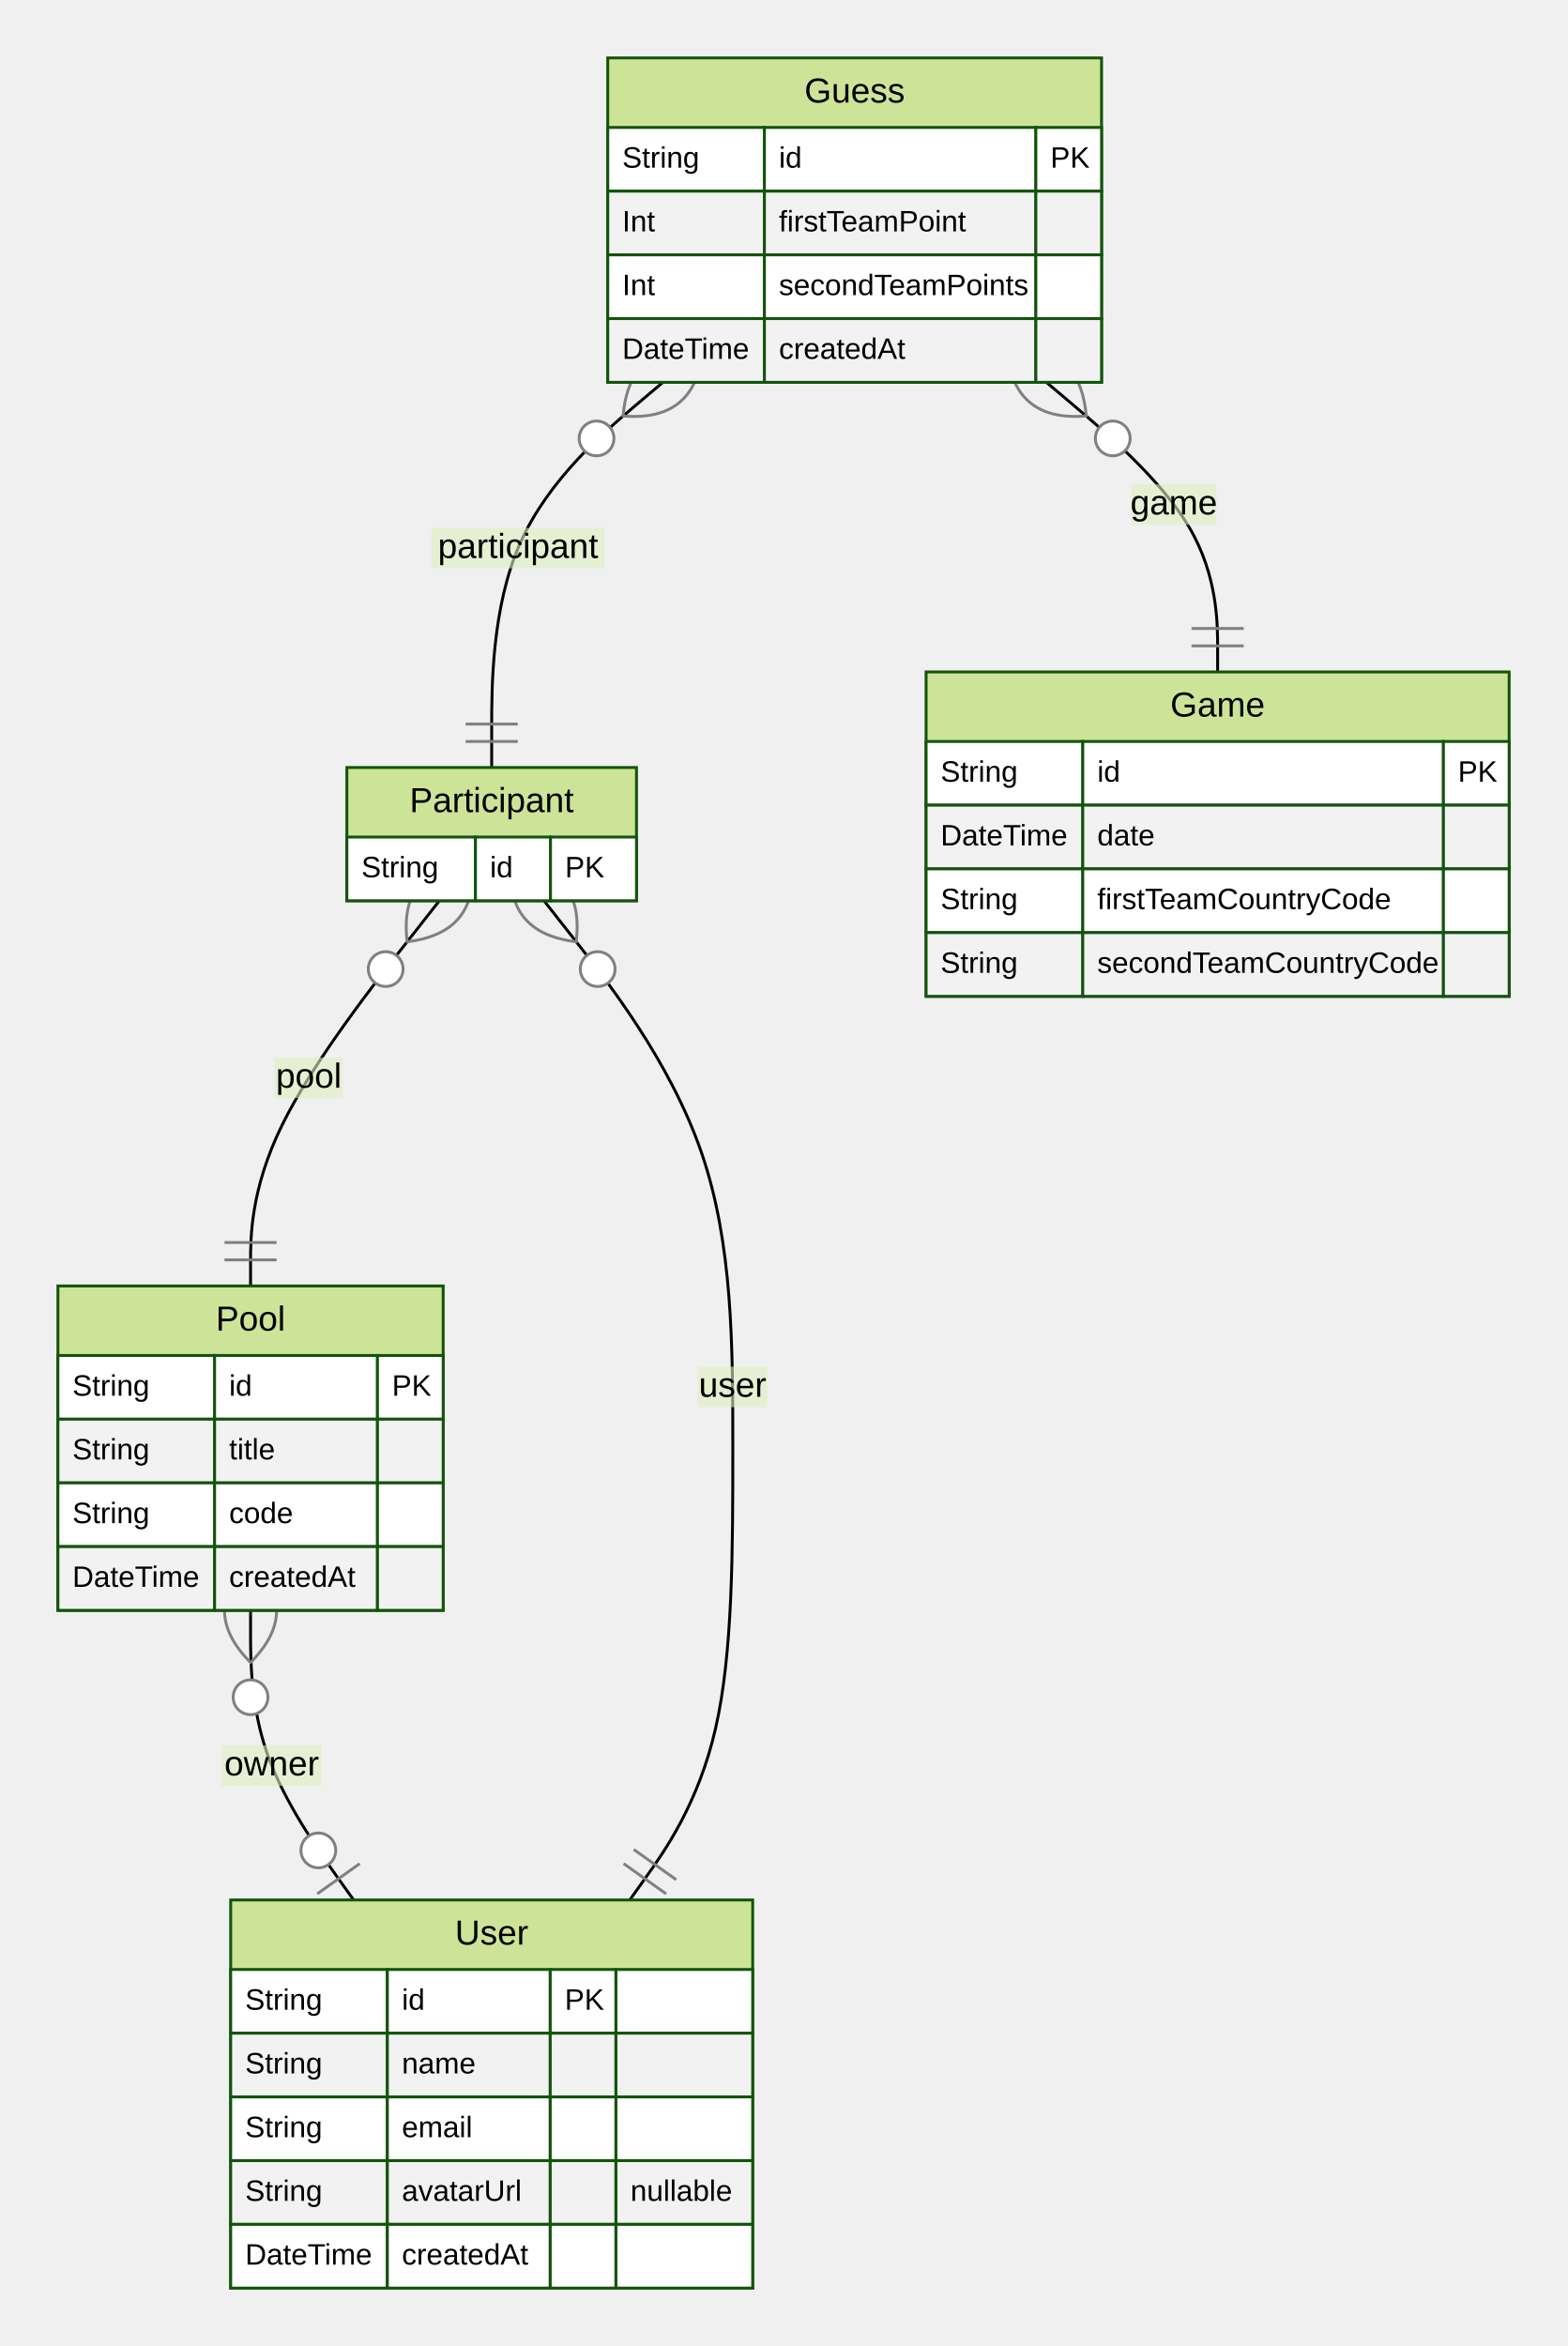
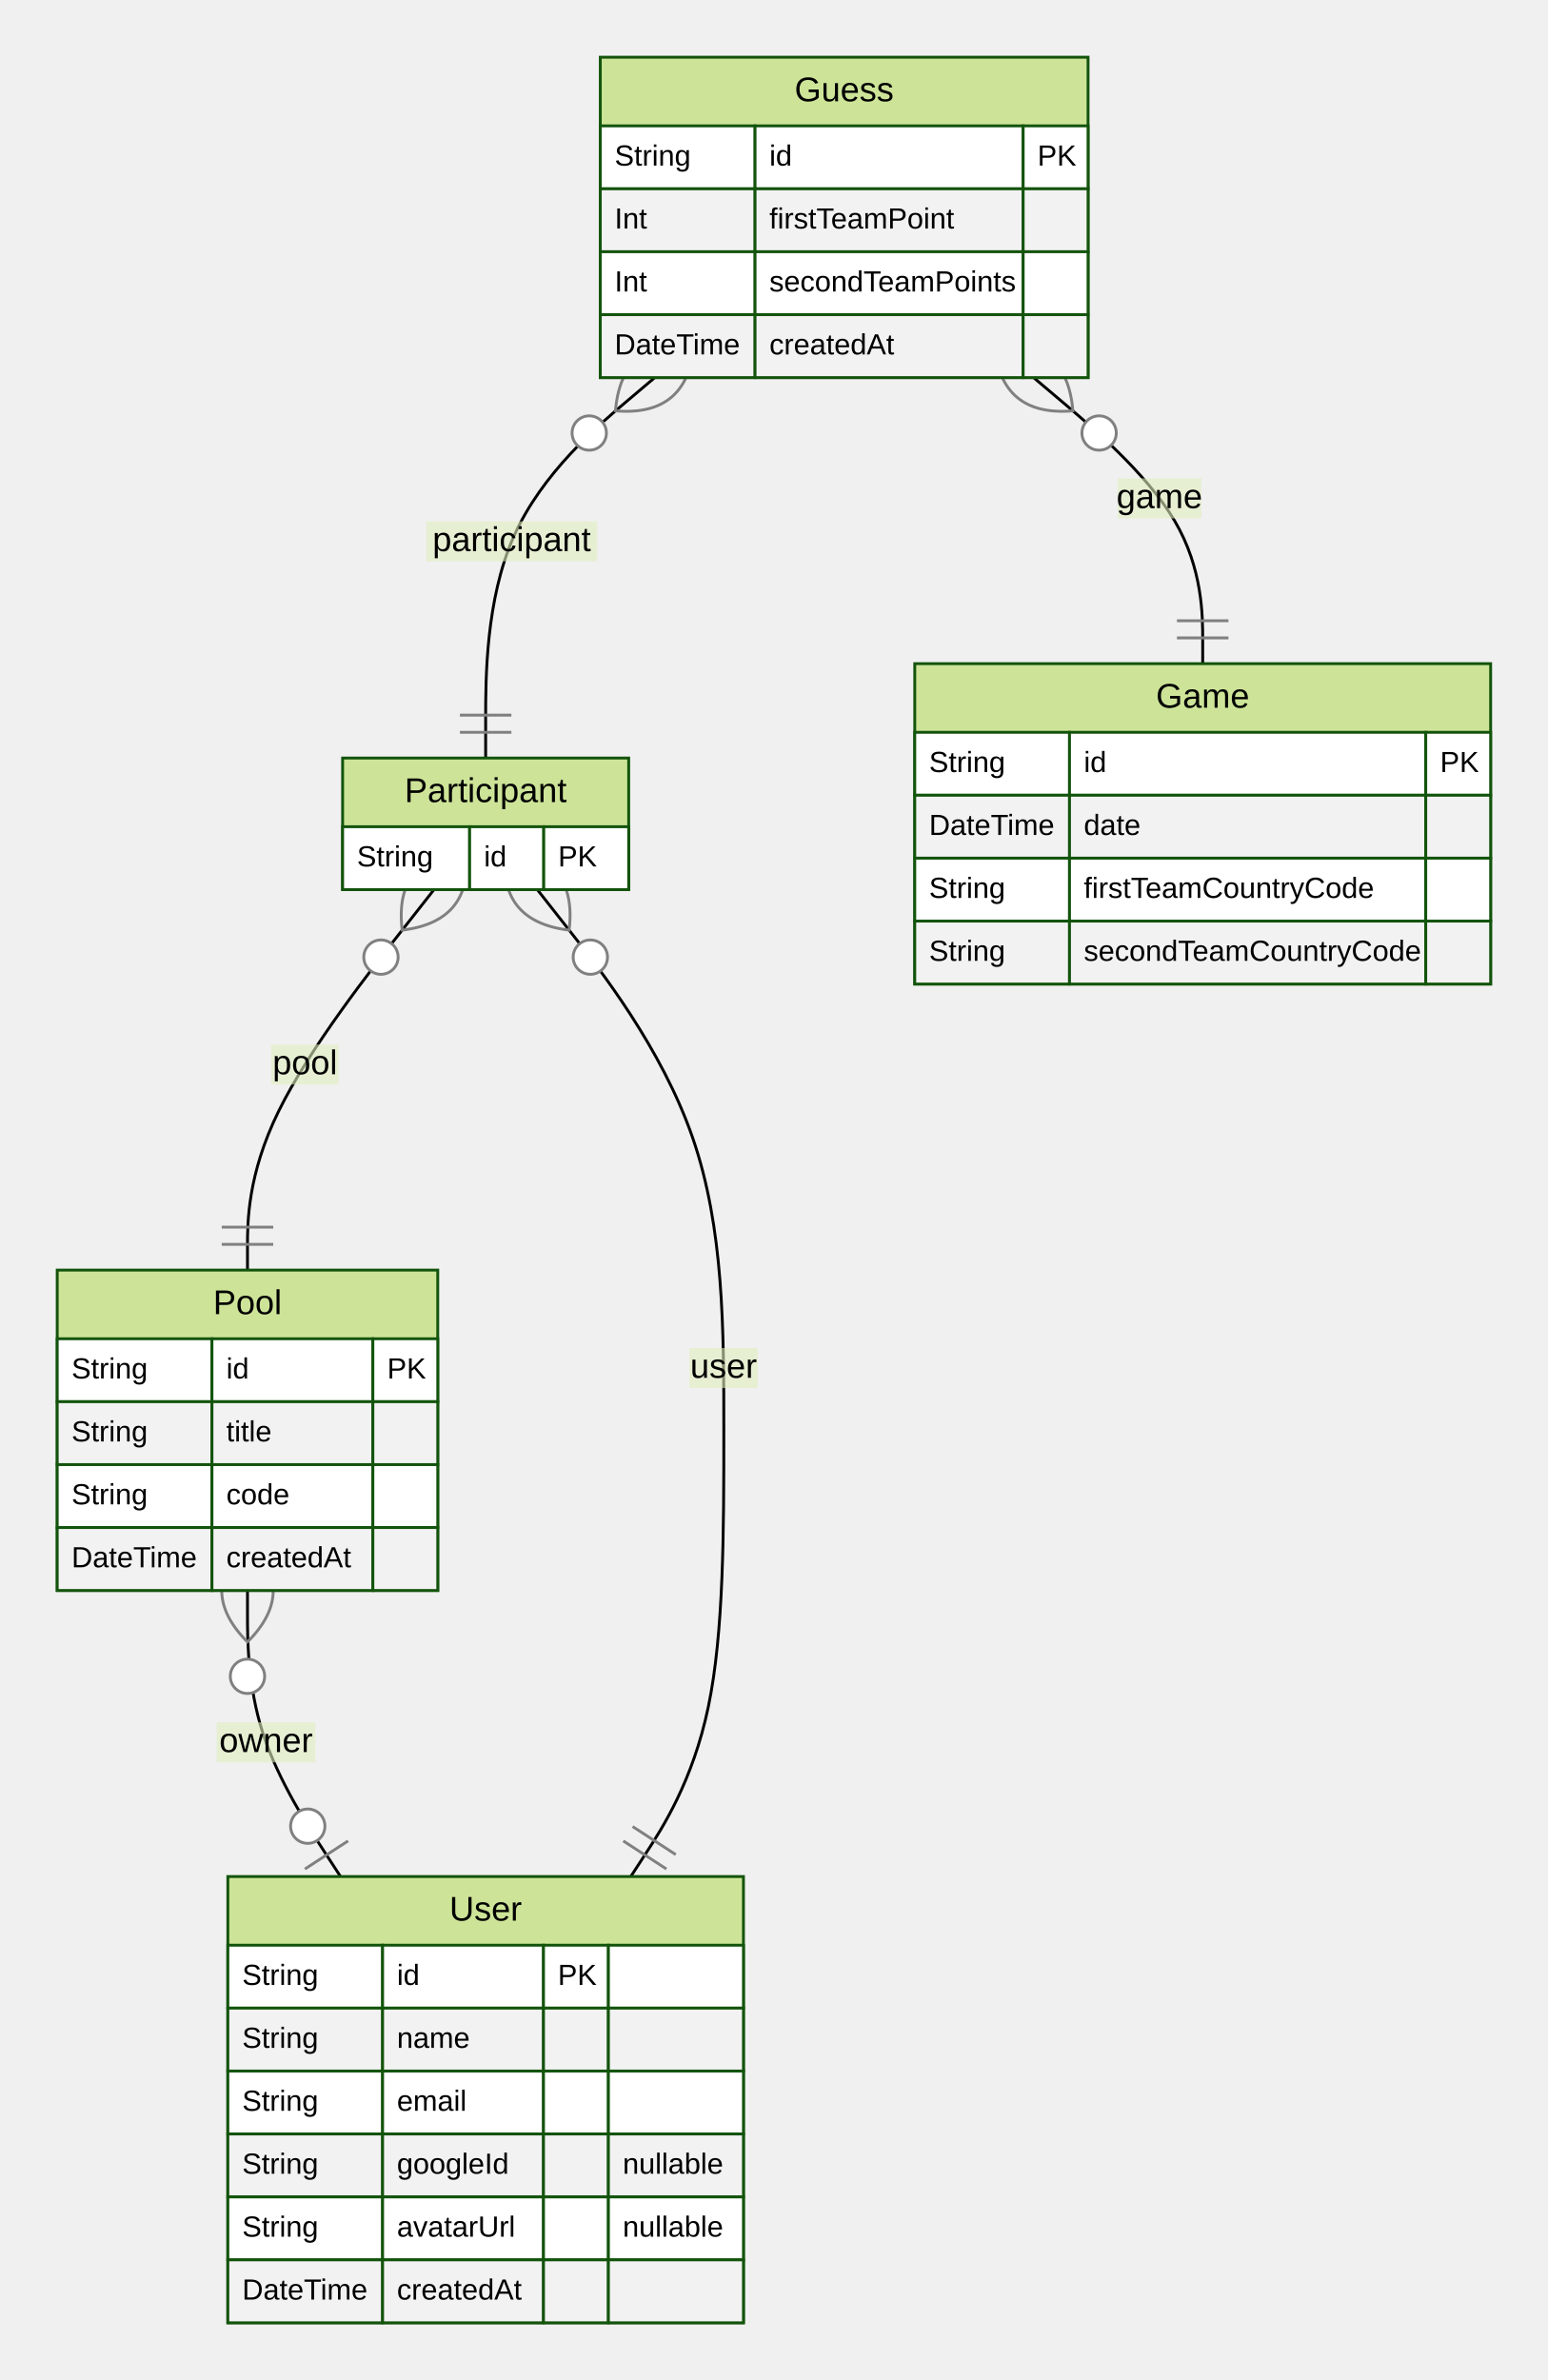
- <svg xmlns="http://www.w3.org/2000/svg" aria-labelledby="chart-title-mermaid-0 chart-desc-mermaid-0" role="img" viewBox="0 0 541.082 810" style="max-width: 541.082px; background-color: white;" width="100%" id="mermaid-0">
+ <svg xmlns="http://www.w3.org/2000/svg" aria-labelledby="chart-title-mermaid-0 chart-desc-mermaid-0" role="img" viewBox="0 0 541.082 832" style="max-width: 541.082px; background-color: white;" width="100%" id="mermaid-0">
  <style>#mermaid-0 {font-family:"trebuchet ms",verdana,arial,sans-serif;font-size:16px;fill:#000000;}#mermaid-0 .error-icon{fill:#552222;}#mermaid-0 .error-text{fill:#552222;stroke:#552222;}#mermaid-0 .edge-thickness-normal{stroke-width:2px;}#mermaid-0 .edge-thickness-thick{stroke-width:3.5px;}#mermaid-0 .edge-pattern-solid{stroke-dasharray:0;}#mermaid-0 .edge-pattern-dashed{stroke-dasharray:3;}#mermaid-0 .edge-pattern-dotted{stroke-dasharray:2;}#mermaid-0 .marker{fill:#000000;stroke:#000000;}#mermaid-0 .marker.cross{stroke:#000000;}#mermaid-0 svg{font-family:"trebuchet ms",verdana,arial,sans-serif;font-size:16px;}#mermaid-0 .entityBox{fill:#cde498;stroke:#13540c;}#mermaid-0 .attributeBoxOdd{fill:#ffffff;stroke:#13540c;}#mermaid-0 .attributeBoxEven{fill:#f2f2f2;stroke:#13540c;}#mermaid-0 .relationshipLabelBox{fill:hsl(78.158, 58.462%, 84.51%);opacity:0.7;background-color:hsl(78.158, 58.462%, 84.51%);}#mermaid-0 .relationshipLabelBox rect{opacity:0.5;}#mermaid-0 .relationshipLine{stroke:#000000;}#mermaid-0 :root{--mermaid-font-family:"trebuchet ms",verdana,arial,sans-serif;}</style>
  <g />
  <defs>
    <marker orient="auto" markerHeight="18" markerWidth="18" refY="9" refX="0" id="ONLY_ONE_START">
      <path d="M9,0 L9,18 M15,0 L15,18" fill="none" stroke="gray" />
    </marker>
  </defs>
  <defs>
    <marker orient="auto" markerHeight="18" markerWidth="18" refY="9" refX="18" id="ONLY_ONE_END">
      <path d="M3,0 L3,18 M9,0 L9,18" fill="none" stroke="gray" />
    </marker>
  </defs>
  <defs>
    <marker orient="auto" markerHeight="18" markerWidth="30" refY="9" refX="0" id="ZERO_OR_ONE_START">
      <circle r="6" cy="9" cx="21" fill="white" stroke="gray" />
      <path d="M9,0 L9,18" fill="none" stroke="gray" />
    </marker>
  </defs>
  <defs>
    <marker orient="auto" markerHeight="18" markerWidth="30" refY="9" refX="30" id="ZERO_OR_ONE_END">
      <circle r="6" cy="9" cx="9" fill="white" stroke="gray" />
      <path d="M21,0 L21,18" fill="none" stroke="gray" />
    </marker>
  </defs>
  <defs>
    <marker orient="auto" markerHeight="36" markerWidth="45" refY="18" refX="18" id="ONE_OR_MORE_START">
      <path d="M0,18 Q 18,0 36,18 Q 18,36 0,18 M42,9 L42,27" fill="none" stroke="gray" />
    </marker>
  </defs>
  <defs>
    <marker orient="auto" markerHeight="36" markerWidth="45" refY="18" refX="27" id="ONE_OR_MORE_END">
      <path d="M3,9 L3,27 M9,18 Q27,0 45,18 Q27,36 9,18" fill="none" stroke="gray" />
    </marker>
  </defs>
  <defs>
    <marker orient="auto" markerHeight="36" markerWidth="57" refY="18" refX="18" id="ZERO_OR_MORE_START">
      <circle r="6" cy="18" cx="48" fill="white" stroke="gray" />
      <path d="M0,18 Q18,0 36,18 Q18,36 0,18" fill="none" stroke="gray" />
    </marker>
  </defs>
  <defs>
    <marker orient="auto" markerHeight="36" markerWidth="57" refY="18" refX="39" id="ZERO_OR_MORE_END">
      <circle r="6" cy="18" cx="9" fill="white" stroke="gray" />
      <path d="M21,18 Q39,0 57,18 Q39,36 21,18" fill="none" stroke="gray" />
    </marker>
  </defs>
-   <path marker-start="url(#ZERO_OR_MORE_START)" marker-end="url(#ZERO_OR_ONE_END)" fill="none" stroke="gray" d="M86.513,556L86.513,564.333C86.513,572.667,86.513,589.333,92.443,606C98.373,622.667,110.233,639.333,116.163,647.667L122.093,656" class="er relationshipLine" />
-   <path marker-start="url(#ZERO_OR_MORE_START)" marker-end="url(#ONLY_ONE_END)" fill="none" stroke="gray" d="M187.835,311L198.7,324.833C209.565,338.667,231.296,366.333,242.161,397.833C253.026,429.333,253.026,464.667,253.026,500C253.026,535.333,253.026,570.667,247.096,596.667C241.167,622.667,229.307,639.333,223.377,647.667L217.447,656" class="er relationshipLine" />
+   <path marker-start="url(#ZERO_OR_MORE_START)" marker-end="url(#ZERO_OR_ONE_END)" fill="none" stroke="gray" d="M86.513,556L86.513,564.333C86.513,572.667,86.513,589.333,91.934,606C97.354,622.667,108.195,639.333,113.615,647.667L119.035,656" class="er relationshipLine" />
+   <path marker-start="url(#ZERO_OR_MORE_START)" marker-end="url(#ONLY_ONE_END)" fill="none" stroke="gray" d="M187.835,311L198.7,324.833C209.565,338.667,231.296,366.333,242.161,397.833C253.026,429.333,253.026,464.667,253.026,500C253.026,535.333,253.026,570.667,247.606,596.667C242.186,622.667,231.345,639.333,225.925,647.667L220.504,656" class="er relationshipLine" />
  <path marker-start="url(#ZERO_OR_MORE_START)" marker-end="url(#ONLY_ONE_END)" fill="none" stroke="gray" d="M151.705,311L140.839,324.833C129.974,338.667,108.244,366.333,97.378,388.5C86.513,410.667,86.513,427.333,86.513,435.667L86.513,444" class="er relationshipLine" />
  <path marker-start="url(#ZERO_OR_MORE_START)" marker-end="url(#ONLY_ONE_END)" fill="none" stroke="gray" d="M228.887,132L219.034,140.333C209.181,148.667,189.476,165.333,179.623,187.5C169.77,209.667,169.77,237.333,169.77,251.167L169.77,265" class="er relationshipLine" />
  <path marker-start="url(#ZERO_OR_MORE_START)" marker-end="url(#ONLY_ONE_END)" fill="none" stroke="gray" d="M361.309,132L371.162,140.333C381.015,148.667,400.72,165.333,410.573,182C420.426,198.667,420.426,215.333,420.426,223.667L420.426,232" class="er relationshipLine" />
  <g transform="translate(20,444 )" id="Pool">
    <rect height="112" width="133.026" y="0" x="0" stroke="gray" fill-opacity="100%" fill="honeydew" class="er entityBox" />
    <text transform="translate(66.51321,12)" style="font-family: &quot;trebuchet ms&quot;, verdana, arial, sans-serif;; font-size: 12px" text-anchor="middle" dominant-baseline="middle" y="0" x="0" id="entity-Pool" class="er entityLabel">Pool</text>
    <rect height="22" width="54.096" y="24" x="0" stroke="gray" fill-opacity="100%" fill="honeydew" class="er attributeBoxOdd" />
    <text transform="translate(5,35)" style="font-family: &quot;trebuchet ms&quot;, verdana, arial, sans-serif;; font-size: 10.2px" text-anchor="left" dominant-baseline="middle" y="0" x="0" id="entity-Pool-attr-1-type" class="er entityLabel">String</text>
    <rect height="22" width="56.243" y="24" x="54.096" stroke="gray" fill-opacity="100%" fill="honeydew" class="er attributeBoxOdd" />
    <text transform="translate(59.09555,35)" style="font-family: &quot;trebuchet ms&quot;, verdana, arial, sans-serif;; font-size: 10.2px" text-anchor="left" dominant-baseline="middle" y="0" x="0" id="entity-Pool-attr-1-name" class="er entityLabel">id</text>
    <rect height="22" width="22.688" y="24" x="110.339" stroke="gray" fill-opacity="100%" fill="honeydew" class="er attributeBoxOdd" />
    <text transform="translate(115.3387,35)" style="font-family: &quot;trebuchet ms&quot;, verdana, arial, sans-serif;; font-size: 10.2px" text-anchor="left" dominant-baseline="middle" y="0" x="0" id="entity-Pool-attr-1-key" class="er entityLabel">PK</text>
    <rect height="22" width="54.096" y="46" x="0" stroke="gray" fill-opacity="100%" fill="honeydew" class="er attributeBoxEven" />
    <text transform="translate(5,57)" style="font-family: &quot;trebuchet ms&quot;, verdana, arial, sans-serif;; font-size: 10.2px" text-anchor="left" dominant-baseline="middle" y="0" x="0" id="entity-Pool-attr-2-type" class="er entityLabel">String</text>
    <rect height="22" width="56.243" y="46" x="54.096" stroke="gray" fill-opacity="100%" fill="honeydew" class="er attributeBoxEven" />
    <text transform="translate(59.09555,57)" style="font-family: &quot;trebuchet ms&quot;, verdana, arial, sans-serif;; font-size: 10.2px" text-anchor="left" dominant-baseline="middle" y="0" x="0" id="entity-Pool-attr-2-name" class="er entityLabel">title</text>
    <rect height="22" width="22.688" y="46" x="110.339" stroke="gray" fill-opacity="100%" fill="honeydew" class="er attributeBoxEven" />
    <text transform="translate(115.3387,57)" style="font-family: &quot;trebuchet ms&quot;, verdana, arial, sans-serif;; font-size: 10.2px" text-anchor="left" dominant-baseline="middle" y="0" x="0" id="entity-Pool-attr-2-key" class="er entityLabel" />
    <rect height="22" width="54.096" y="68" x="0" stroke="gray" fill-opacity="100%" fill="honeydew" class="er attributeBoxOdd" />
    <text transform="translate(5,79)" style="font-family: &quot;trebuchet ms&quot;, verdana, arial, sans-serif;; font-size: 10.2px" text-anchor="left" dominant-baseline="middle" y="0" x="0" id="entity-Pool-attr-3-type" class="er entityLabel">String</text>
    <rect height="22" width="56.243" y="68" x="54.096" stroke="gray" fill-opacity="100%" fill="honeydew" class="er attributeBoxOdd" />
    <text transform="translate(59.09555,79)" style="font-family: &quot;trebuchet ms&quot;, verdana, arial, sans-serif;; font-size: 10.2px" text-anchor="left" dominant-baseline="middle" y="0" x="0" id="entity-Pool-attr-3-name" class="er entityLabel">code</text>
    <rect height="22" width="22.688" y="68" x="110.339" stroke="gray" fill-opacity="100%" fill="honeydew" class="er attributeBoxOdd" />
    <text transform="translate(115.3387,79)" style="font-family: &quot;trebuchet ms&quot;, verdana, arial, sans-serif;; font-size: 10.2px" text-anchor="left" dominant-baseline="middle" y="0" x="0" id="entity-Pool-attr-3-key" class="er entityLabel" />
    <rect height="22" width="54.096" y="90" x="0" stroke="gray" fill-opacity="100%" fill="honeydew" class="er attributeBoxEven" />
    <text transform="translate(5,101)" style="font-family: &quot;trebuchet ms&quot;, verdana, arial, sans-serif;; font-size: 10.2px" text-anchor="left" dominant-baseline="middle" y="0" x="0" id="entity-Pool-attr-4-type" class="er entityLabel">DateTime</text>
    <rect height="22" width="56.243" y="90" x="54.096" stroke="gray" fill-opacity="100%" fill="honeydew" class="er attributeBoxEven" />
    <text transform="translate(59.09555,101)" style="font-family: &quot;trebuchet ms&quot;, verdana, arial, sans-serif;; font-size: 10.2px" text-anchor="left" dominant-baseline="middle" y="0" x="0" id="entity-Pool-attr-4-name" class="er entityLabel">createdAt</text>
    <rect height="22" width="22.688" y="90" x="110.339" stroke="gray" fill-opacity="100%" fill="honeydew" class="er attributeBoxEven" />
    <text transform="translate(115.3387,101)" style="font-family: &quot;trebuchet ms&quot;, verdana, arial, sans-serif;; font-size: 10.2px" text-anchor="left" dominant-baseline="middle" y="0" x="0" id="entity-Pool-attr-4-key" class="er entityLabel" />
  </g>
  <g transform="translate(119.7698,265 )" id="Participant">
    <rect height="46" width="100" y="0" x="0" stroke="gray" fill-opacity="100%" fill="honeydew" class="er entityBox" />
    <text transform="translate(50,12)" style="font-family: &quot;trebuchet ms&quot;, verdana, arial, sans-serif;; font-size: 12px" text-anchor="middle" dominant-baseline="middle" y="0" x="0" id="entity-Participant" class="er entityLabel">Participant</text>
    <rect height="22" width="44.399" y="24" x="0" stroke="gray" fill-opacity="100%" fill="honeydew" class="er attributeBoxOdd" />
    <text transform="translate(5,35)" style="font-family: &quot;trebuchet ms&quot;, verdana, arial, sans-serif;; font-size: 10.2px" text-anchor="left" dominant-baseline="middle" y="0" x="0" id="entity-Participant-attr-1-type" class="er entityLabel">String</text>
    <rect height="22" width="25.911" y="24" x="44.399" stroke="gray" fill-opacity="100%" fill="honeydew" class="er attributeBoxOdd" />
    <text transform="translate(49.39862,35)" style="font-family: &quot;trebuchet ms&quot;, verdana, arial, sans-serif;; font-size: 10.2px" text-anchor="left" dominant-baseline="middle" y="0" x="0" id="entity-Participant-attr-1-name" class="er entityLabel">id</text>
    <rect height="22" width="29.69" y="24" x="70.31" stroke="gray" fill-opacity="100%" fill="honeydew" class="er attributeBoxOdd" />
    <text transform="translate(75.30976,35)" style="font-family: &quot;trebuchet ms&quot;, verdana, arial, sans-serif;; font-size: 10.2px" text-anchor="left" dominant-baseline="middle" y="0" x="0" id="entity-Participant-attr-1-key" class="er entityLabel">PK</text>
  </g>
  <g transform="translate(79.65034,656 )" id="User">
-     <rect height="134" width="180.239" y="0" x="0" stroke="gray" fill-opacity="100%" fill="honeydew" class="er entityBox" />
+     <rect height="156" width="180.239" y="0" x="0" stroke="gray" fill-opacity="100%" fill="honeydew" class="er entityBox" />
    <text transform="translate(90.11948,12)" style="font-family: &quot;trebuchet ms&quot;, verdana, arial, sans-serif;; font-size: 12px" text-anchor="middle" dominant-baseline="middle" y="0" x="0" id="entity-User" class="er entityLabel">User</text>
    <rect height="22" width="54.096" y="24" x="0" stroke="gray" fill-opacity="100%" fill="honeydew" class="er attributeBoxOdd" />
    <text transform="translate(5,35)" style="font-family: &quot;trebuchet ms&quot;, verdana, arial, sans-serif;; font-size: 10.2px" text-anchor="left" dominant-baseline="middle" y="0" x="0" id="entity-User-attr-1-type" class="er entityLabel">String</text>
    <rect height="22" width="56.243" y="24" x="54.096" stroke="gray" fill-opacity="100%" fill="honeydew" class="er attributeBoxOdd" />
    <text transform="translate(59.09555,35)" style="font-family: &quot;trebuchet ms&quot;, verdana, arial, sans-serif;; font-size: 10.2px" text-anchor="left" dominant-baseline="middle" y="0" x="0" id="entity-User-attr-1-name" class="er entityLabel">id</text>
    <rect height="22" width="22.688" y="24" x="110.339" stroke="gray" fill-opacity="100%" fill="honeydew" class="er attributeBoxOdd" />
    <text transform="translate(115.3387,35)" style="font-family: &quot;trebuchet ms&quot;, verdana, arial, sans-serif;; font-size: 10.2px" text-anchor="left" dominant-baseline="middle" y="0" x="0" id="entity-User-attr-1-key" class="er entityLabel">PK</text>
    <rect height="22" width="47.213" y="24" x="133.026" stroke="gray" fill-opacity="100%" fill="honeydew" class="er attributeBoxOdd" />
    <text transform="translate(138.0264,35)" style="font-family: &quot;trebuchet ms&quot;, verdana, arial, sans-serif;; font-size: 10.2px" text-anchor="left" dominant-baseline="middle" y="0" x="0" id="entity-User-attr-1-comment" class="er entityLabel" />
    <rect height="22" width="54.096" y="46" x="0" stroke="gray" fill-opacity="100%" fill="honeydew" class="er attributeBoxEven" />
    <text transform="translate(5,57)" style="font-family: &quot;trebuchet ms&quot;, verdana, arial, sans-serif;; font-size: 10.2px" text-anchor="left" dominant-baseline="middle" y="0" x="0" id="entity-User-attr-2-type" class="er entityLabel">String</text>
    <rect height="22" width="56.243" y="46" x="54.096" stroke="gray" fill-opacity="100%" fill="honeydew" class="er attributeBoxEven" />
    <text transform="translate(59.09555,57)" style="font-family: &quot;trebuchet ms&quot;, verdana, arial, sans-serif;; font-size: 10.2px" text-anchor="left" dominant-baseline="middle" y="0" x="0" id="entity-User-attr-2-name" class="er entityLabel">name</text>
    <rect height="22" width="22.688" y="46" x="110.339" stroke="gray" fill-opacity="100%" fill="honeydew" class="er attributeBoxEven" />
    <text transform="translate(115.3387,57)" style="font-family: &quot;trebuchet ms&quot;, verdana, arial, sans-serif;; font-size: 10.2px" text-anchor="left" dominant-baseline="middle" y="0" x="0" id="entity-User-attr-2-key" class="er entityLabel" />
    <rect height="22" width="47.213" y="46" x="133.026" stroke="gray" fill-opacity="100%" fill="honeydew" class="er attributeBoxEven" />
    <text transform="translate(138.0264,57)" style="font-family: &quot;trebuchet ms&quot;, verdana, arial, sans-serif;; font-size: 10.2px" text-anchor="left" dominant-baseline="middle" y="0" x="0" id="entity-User-attr-2-comment" class="er entityLabel" />
    <rect height="22" width="54.096" y="68" x="0" stroke="gray" fill-opacity="100%" fill="honeydew" class="er attributeBoxOdd" />
    <text transform="translate(5,79)" style="font-family: &quot;trebuchet ms&quot;, verdana, arial, sans-serif;; font-size: 10.2px" text-anchor="left" dominant-baseline="middle" y="0" x="0" id="entity-User-attr-3-type" class="er entityLabel">String</text>
    <rect height="22" width="56.243" y="68" x="54.096" stroke="gray" fill-opacity="100%" fill="honeydew" class="er attributeBoxOdd" />
    <text transform="translate(59.09555,79)" style="font-family: &quot;trebuchet ms&quot;, verdana, arial, sans-serif;; font-size: 10.2px" text-anchor="left" dominant-baseline="middle" y="0" x="0" id="entity-User-attr-3-name" class="er entityLabel">email</text>
    <rect height="22" width="22.688" y="68" x="110.339" stroke="gray" fill-opacity="100%" fill="honeydew" class="er attributeBoxOdd" />
    <text transform="translate(115.3387,79)" style="font-family: &quot;trebuchet ms&quot;, verdana, arial, sans-serif;; font-size: 10.2px" text-anchor="left" dominant-baseline="middle" y="0" x="0" id="entity-User-attr-3-key" class="er entityLabel" />
    <rect height="22" width="47.213" y="68" x="133.026" stroke="gray" fill-opacity="100%" fill="honeydew" class="er attributeBoxOdd" />
    <text transform="translate(138.0264,79)" style="font-family: &quot;trebuchet ms&quot;, verdana, arial, sans-serif;; font-size: 10.2px" text-anchor="left" dominant-baseline="middle" y="0" x="0" id="entity-User-attr-3-comment" class="er entityLabel" />
    <rect height="22" width="54.096" y="90" x="0" stroke="gray" fill-opacity="100%" fill="honeydew" class="er attributeBoxEven" />
    <text transform="translate(5,101)" style="font-family: &quot;trebuchet ms&quot;, verdana, arial, sans-serif;; font-size: 10.2px" text-anchor="left" dominant-baseline="middle" y="0" x="0" id="entity-User-attr-4-type" class="er entityLabel">String</text>
    <rect height="22" width="56.243" y="90" x="54.096" stroke="gray" fill-opacity="100%" fill="honeydew" class="er attributeBoxEven" />
-     <text transform="translate(59.09555,101)" style="font-family: &quot;trebuchet ms&quot;, verdana, arial, sans-serif;; font-size: 10.2px" text-anchor="left" dominant-baseline="middle" y="0" x="0" id="entity-User-attr-4-name" class="er entityLabel">avatarUrl</text>
+     <text transform="translate(59.09555,101)" style="font-family: &quot;trebuchet ms&quot;, verdana, arial, sans-serif;; font-size: 10.2px" text-anchor="left" dominant-baseline="middle" y="0" x="0" id="entity-User-attr-4-name" class="er entityLabel">googleId</text>
    <rect height="22" width="22.688" y="90" x="110.339" stroke="gray" fill-opacity="100%" fill="honeydew" class="er attributeBoxEven" />
    <text transform="translate(115.3387,101)" style="font-family: &quot;trebuchet ms&quot;, verdana, arial, sans-serif;; font-size: 10.2px" text-anchor="left" dominant-baseline="middle" y="0" x="0" id="entity-User-attr-4-key" class="er entityLabel" />
    <rect height="22" width="47.213" y="90" x="133.026" stroke="gray" fill-opacity="100%" fill="honeydew" class="er attributeBoxEven" />
    <text transform="translate(138.0264,101)" style="font-family: &quot;trebuchet ms&quot;, verdana, arial, sans-serif;; font-size: 10.2px" text-anchor="left" dominant-baseline="middle" y="0" x="0" id="entity-User-attr-4-comment" class="er entityLabel">nullable</text>
    <rect height="22" width="54.096" y="112" x="0" stroke="gray" fill-opacity="100%" fill="honeydew" class="er attributeBoxOdd" />
-     <text transform="translate(5,123)" style="font-family: &quot;trebuchet ms&quot;, verdana, arial, sans-serif;; font-size: 10.2px" text-anchor="left" dominant-baseline="middle" y="0" x="0" id="entity-User-attr-5-type" class="er entityLabel">DateTime</text>
+     <text transform="translate(5,123)" style="font-family: &quot;trebuchet ms&quot;, verdana, arial, sans-serif;; font-size: 10.2px" text-anchor="left" dominant-baseline="middle" y="0" x="0" id="entity-User-attr-5-type" class="er entityLabel">String</text>
    <rect height="22" width="56.243" y="112" x="54.096" stroke="gray" fill-opacity="100%" fill="honeydew" class="er attributeBoxOdd" />
-     <text transform="translate(59.09555,123)" style="font-family: &quot;trebuchet ms&quot;, verdana, arial, sans-serif;; font-size: 10.2px" text-anchor="left" dominant-baseline="middle" y="0" x="0" id="entity-User-attr-5-name" class="er entityLabel">createdAt</text>
+     <text transform="translate(59.09555,123)" style="font-family: &quot;trebuchet ms&quot;, verdana, arial, sans-serif;; font-size: 10.2px" text-anchor="left" dominant-baseline="middle" y="0" x="0" id="entity-User-attr-5-name" class="er entityLabel">avatarUrl</text>
    <rect height="22" width="22.688" y="112" x="110.339" stroke="gray" fill-opacity="100%" fill="honeydew" class="er attributeBoxOdd" />
    <text transform="translate(115.3387,123)" style="font-family: &quot;trebuchet ms&quot;, verdana, arial, sans-serif;; font-size: 10.2px" text-anchor="left" dominant-baseline="middle" y="0" x="0" id="entity-User-attr-5-key" class="er entityLabel" />
    <rect height="22" width="47.213" y="112" x="133.026" stroke="gray" fill-opacity="100%" fill="honeydew" class="er attributeBoxOdd" />
-     <text transform="translate(138.0264,123)" style="font-family: &quot;trebuchet ms&quot;, verdana, arial, sans-serif;; font-size: 10.2px" text-anchor="left" dominant-baseline="middle" y="0" x="0" id="entity-User-attr-5-comment" class="er entityLabel" />
+     <text transform="translate(138.0264,123)" style="font-family: &quot;trebuchet ms&quot;, verdana, arial, sans-serif;; font-size: 10.2px" text-anchor="left" dominant-baseline="middle" y="0" x="0" id="entity-User-attr-5-comment" class="er entityLabel">nullable</text>
+     <rect height="22" width="54.096" y="134" x="0" stroke="gray" fill-opacity="100%" fill="honeydew" class="er attributeBoxEven" />
+     <text transform="translate(5,145)" style="font-family: &quot;trebuchet ms&quot;, verdana, arial, sans-serif;; font-size: 10.2px" text-anchor="left" dominant-baseline="middle" y="0" x="0" id="entity-User-attr-6-type" class="er entityLabel">DateTime</text>
+     <rect height="22" width="56.243" y="134" x="54.096" stroke="gray" fill-opacity="100%" fill="honeydew" class="er attributeBoxEven" />
+     <text transform="translate(59.09555,145)" style="font-family: &quot;trebuchet ms&quot;, verdana, arial, sans-serif;; font-size: 10.2px" text-anchor="left" dominant-baseline="middle" y="0" x="0" id="entity-User-attr-6-name" class="er entityLabel">createdAt</text>
+     <rect height="22" width="22.688" y="134" x="110.339" stroke="gray" fill-opacity="100%" fill="honeydew" class="er attributeBoxEven" />
+     <text transform="translate(115.3387,145)" style="font-family: &quot;trebuchet ms&quot;, verdana, arial, sans-serif;; font-size: 10.2px" text-anchor="left" dominant-baseline="middle" y="0" x="0" id="entity-User-attr-6-key" class="er entityLabel" />
+     <rect height="22" width="47.213" y="134" x="133.026" stroke="gray" fill-opacity="100%" fill="honeydew" class="er attributeBoxEven" />
+     <text transform="translate(138.0264,145)" style="font-family: &quot;trebuchet ms&quot;, verdana, arial, sans-serif;; font-size: 10.2px" text-anchor="left" dominant-baseline="middle" y="0" x="0" id="entity-User-attr-6-comment" class="er entityLabel" />
  </g>
  <g transform="translate(319.7698,232 )" id="Game">
    <rect height="112" width="201.312" y="0" x="0" stroke="gray" fill-opacity="100%" fill="honeydew" class="er entityBox" />
    <text transform="translate(100.6562,12)" style="font-family: &quot;trebuchet ms&quot;, verdana, arial, sans-serif;; font-size: 12px" text-anchor="middle" dominant-baseline="middle" y="0" x="0" id="entity-Game" class="er entityLabel">Game</text>
    <rect height="22" width="54.096" y="24" x="0" stroke="gray" fill-opacity="100%" fill="honeydew" class="er attributeBoxOdd" />
    <text transform="translate(5,35)" style="font-family: &quot;trebuchet ms&quot;, verdana, arial, sans-serif;; font-size: 10.2px" text-anchor="left" dominant-baseline="middle" y="0" x="0" id="entity-Game-attr-1-type" class="er entityLabel">String</text>
    <rect height="22" width="124.529" y="24" x="54.096" stroke="gray" fill-opacity="100%" fill="honeydew" class="er attributeBoxOdd" />
    <text transform="translate(59.09555,35)" style="font-family: &quot;trebuchet ms&quot;, verdana, arial, sans-serif;; font-size: 10.2px" text-anchor="left" dominant-baseline="middle" y="0" x="0" id="entity-Game-attr-1-name" class="er entityLabel">id</text>
    <rect height="22" width="22.688" y="24" x="178.625" stroke="gray" fill-opacity="100%" fill="honeydew" class="er attributeBoxOdd" />
    <text transform="translate(183.6248,35)" style="font-family: &quot;trebuchet ms&quot;, verdana, arial, sans-serif;; font-size: 10.2px" text-anchor="left" dominant-baseline="middle" y="0" x="0" id="entity-Game-attr-1-key" class="er entityLabel">PK</text>
    <rect height="22" width="54.096" y="46" x="0" stroke="gray" fill-opacity="100%" fill="honeydew" class="er attributeBoxEven" />
    <text transform="translate(5,57)" style="font-family: &quot;trebuchet ms&quot;, verdana, arial, sans-serif;; font-size: 10.2px" text-anchor="left" dominant-baseline="middle" y="0" x="0" id="entity-Game-attr-2-type" class="er entityLabel">DateTime</text>
    <rect height="22" width="124.529" y="46" x="54.096" stroke="gray" fill-opacity="100%" fill="honeydew" class="er attributeBoxEven" />
    <text transform="translate(59.09555,57)" style="font-family: &quot;trebuchet ms&quot;, verdana, arial, sans-serif;; font-size: 10.2px" text-anchor="left" dominant-baseline="middle" y="0" x="0" id="entity-Game-attr-2-name" class="er entityLabel">date</text>
    <rect height="22" width="22.688" y="46" x="178.625" stroke="gray" fill-opacity="100%" fill="honeydew" class="er attributeBoxEven" />
    <text transform="translate(183.6248,57)" style="font-family: &quot;trebuchet ms&quot;, verdana, arial, sans-serif;; font-size: 10.2px" text-anchor="left" dominant-baseline="middle" y="0" x="0" id="entity-Game-attr-2-key" class="er entityLabel" />
    <rect height="22" width="54.096" y="68" x="0" stroke="gray" fill-opacity="100%" fill="honeydew" class="er attributeBoxOdd" />
    <text transform="translate(5,79)" style="font-family: &quot;trebuchet ms&quot;, verdana, arial, sans-serif;; font-size: 10.2px" text-anchor="left" dominant-baseline="middle" y="0" x="0" id="entity-Game-attr-3-type" class="er entityLabel">String</text>
    <rect height="22" width="124.529" y="68" x="54.096" stroke="gray" fill-opacity="100%" fill="honeydew" class="er attributeBoxOdd" />
    <text transform="translate(59.09555,79)" style="font-family: &quot;trebuchet ms&quot;, verdana, arial, sans-serif;; font-size: 10.2px" text-anchor="left" dominant-baseline="middle" y="0" x="0" id="entity-Game-attr-3-name" class="er entityLabel">firstTeamCountryCode</text>
    <rect height="22" width="22.688" y="68" x="178.625" stroke="gray" fill-opacity="100%" fill="honeydew" class="er attributeBoxOdd" />
    <text transform="translate(183.6248,79)" style="font-family: &quot;trebuchet ms&quot;, verdana, arial, sans-serif;; font-size: 10.2px" text-anchor="left" dominant-baseline="middle" y="0" x="0" id="entity-Game-attr-3-key" class="er entityLabel" />
    <rect height="22" width="54.096" y="90" x="0" stroke="gray" fill-opacity="100%" fill="honeydew" class="er attributeBoxEven" />
    <text transform="translate(5,101)" style="font-family: &quot;trebuchet ms&quot;, verdana, arial, sans-serif;; font-size: 10.2px" text-anchor="left" dominant-baseline="middle" y="0" x="0" id="entity-Game-attr-4-type" class="er entityLabel">String</text>
    <rect height="22" width="124.529" y="90" x="54.096" stroke="gray" fill-opacity="100%" fill="honeydew" class="er attributeBoxEven" />
    <text transform="translate(59.09555,101)" style="font-family: &quot;trebuchet ms&quot;, verdana, arial, sans-serif;; font-size: 10.2px" text-anchor="left" dominant-baseline="middle" y="0" x="0" id="entity-Game-attr-4-name" class="er entityLabel">secondTeamCountryCode</text>
    <rect height="22" width="22.688" y="90" x="178.625" stroke="gray" fill-opacity="100%" fill="honeydew" class="er attributeBoxEven" />
    <text transform="translate(183.6248,101)" style="font-family: &quot;trebuchet ms&quot;, verdana, arial, sans-serif;; font-size: 10.2px" text-anchor="left" dominant-baseline="middle" y="0" x="0" id="entity-Game-attr-4-key" class="er entityLabel" />
  </g>
  <g transform="translate(209.8457,20 )" id="Guess">
    <rect height="112" width="170.504" y="0" x="0" stroke="gray" fill-opacity="100%" fill="honeydew" class="er entityBox" />
    <text transform="translate(85.2522,12)" style="font-family: &quot;trebuchet ms&quot;, verdana, arial, sans-serif;; font-size: 12px" text-anchor="middle" dominant-baseline="middle" y="0" x="0" id="entity-Guess" class="er entityLabel">Guess</text>
    <rect height="22" width="54.096" y="24" x="0" stroke="gray" fill-opacity="100%" fill="honeydew" class="er attributeBoxOdd" />
    <text transform="translate(5,35)" style="font-family: &quot;trebuchet ms&quot;, verdana, arial, sans-serif;; font-size: 10.2px" text-anchor="left" dominant-baseline="middle" y="0" x="0" id="entity-Guess-attr-1-type" class="er entityLabel">String</text>
    <rect height="22" width="93.721" y="24" x="54.096" stroke="gray" fill-opacity="100%" fill="honeydew" class="er attributeBoxOdd" />
    <text transform="translate(59.09555,35)" style="font-family: &quot;trebuchet ms&quot;, verdana, arial, sans-serif;; font-size: 10.2px" text-anchor="left" dominant-baseline="middle" y="0" x="0" id="entity-Guess-attr-1-name" class="er entityLabel">id</text>
    <rect height="22" width="22.688" y="24" x="147.817" stroke="gray" fill-opacity="100%" fill="honeydew" class="er attributeBoxOdd" />
    <text transform="translate(152.8167,35)" style="font-family: &quot;trebuchet ms&quot;, verdana, arial, sans-serif;; font-size: 10.2px" text-anchor="left" dominant-baseline="middle" y="0" x="0" id="entity-Guess-attr-1-key" class="er entityLabel">PK</text>
    <rect height="22" width="54.096" y="46" x="0" stroke="gray" fill-opacity="100%" fill="honeydew" class="er attributeBoxEven" />
    <text transform="translate(5,57)" style="font-family: &quot;trebuchet ms&quot;, verdana, arial, sans-serif;; font-size: 10.2px" text-anchor="left" dominant-baseline="middle" y="0" x="0" id="entity-Guess-attr-2-type" class="er entityLabel">Int</text>
    <rect height="22" width="93.721" y="46" x="54.096" stroke="gray" fill-opacity="100%" fill="honeydew" class="er attributeBoxEven" />
    <text transform="translate(59.09555,57)" style="font-family: &quot;trebuchet ms&quot;, verdana, arial, sans-serif;; font-size: 10.2px" text-anchor="left" dominant-baseline="middle" y="0" x="0" id="entity-Guess-attr-2-name" class="er entityLabel">firstTeamPoint</text>
    <rect height="22" width="22.688" y="46" x="147.817" stroke="gray" fill-opacity="100%" fill="honeydew" class="er attributeBoxEven" />
    <text transform="translate(152.8167,57)" style="font-family: &quot;trebuchet ms&quot;, verdana, arial, sans-serif;; font-size: 10.2px" text-anchor="left" dominant-baseline="middle" y="0" x="0" id="entity-Guess-attr-2-key" class="er entityLabel" />
    <rect height="22" width="54.096" y="68" x="0" stroke="gray" fill-opacity="100%" fill="honeydew" class="er attributeBoxOdd" />
    <text transform="translate(5,79)" style="font-family: &quot;trebuchet ms&quot;, verdana, arial, sans-serif;; font-size: 10.2px" text-anchor="left" dominant-baseline="middle" y="0" x="0" id="entity-Guess-attr-3-type" class="er entityLabel">Int</text>
    <rect height="22" width="93.721" y="68" x="54.096" stroke="gray" fill-opacity="100%" fill="honeydew" class="er attributeBoxOdd" />
    <text transform="translate(59.09555,79)" style="font-family: &quot;trebuchet ms&quot;, verdana, arial, sans-serif;; font-size: 10.2px" text-anchor="left" dominant-baseline="middle" y="0" x="0" id="entity-Guess-attr-3-name" class="er entityLabel">secondTeamPoints</text>
    <rect height="22" width="22.688" y="68" x="147.817" stroke="gray" fill-opacity="100%" fill="honeydew" class="er attributeBoxOdd" />
    <text transform="translate(152.8167,79)" style="font-family: &quot;trebuchet ms&quot;, verdana, arial, sans-serif;; font-size: 10.2px" text-anchor="left" dominant-baseline="middle" y="0" x="0" id="entity-Guess-attr-3-key" class="er entityLabel" />
    <rect height="22" width="54.096" y="90" x="0" stroke="gray" fill-opacity="100%" fill="honeydew" class="er attributeBoxEven" />
    <text transform="translate(5,101)" style="font-family: &quot;trebuchet ms&quot;, verdana, arial, sans-serif;; font-size: 10.2px" text-anchor="left" dominant-baseline="middle" y="0" x="0" id="entity-Guess-attr-4-type" class="er entityLabel">DateTime</text>
    <rect height="22" width="93.721" y="90" x="54.096" stroke="gray" fill-opacity="100%" fill="honeydew" class="er attributeBoxEven" />
    <text transform="translate(59.09555,101)" style="font-family: &quot;trebuchet ms&quot;, verdana, arial, sans-serif;; font-size: 10.2px" text-anchor="left" dominant-baseline="middle" y="0" x="0" id="entity-Guess-attr-4-name" class="er entityLabel">createdAt</text>
    <rect height="22" width="22.688" y="90" x="147.817" stroke="gray" fill-opacity="100%" fill="honeydew" class="er attributeBoxEven" />
    <text transform="translate(152.8167,101)" style="font-family: &quot;trebuchet ms&quot;, verdana, arial, sans-serif;; font-size: 10.2px" text-anchor="left" dominant-baseline="middle" y="0" x="0" id="entity-Guess-attr-4-key" class="er entityLabel" />
  </g>
-   <rect fill-opacity="85%" fill="white" height="14" width="34.471" y="602.592" x="76.574" class="er relationshipLabelBox" />
-   <text style="font-family: &quot;trebuchet ms&quot;, verdana, arial, sans-serif;; font-size: 12px" dominant-baseline="middle" text-anchor="middle" y="609.592" x="93.81" id="rel1" class="er relationshipLabel">owner</text>
-   <rect fill-opacity="85%" fill="white" height="14" width="23.959" y="471.862" x="240.96" class="er relationshipLabelBox" />
-   <text style="font-family: &quot;trebuchet ms&quot;, verdana, arial, sans-serif;; font-size: 12px" dominant-baseline="middle" text-anchor="middle" y="478.862" x="252.94" id="rel2" class="er relationshipLabel">user</text>
+   <rect fill-opacity="85%" fill="white" height="14" width="34.471" y="602.078" x="75.759" class="er relationshipLabelBox" />
+   <text style="font-family: &quot;trebuchet ms&quot;, verdana, arial, sans-serif;; font-size: 12px" dominant-baseline="middle" text-anchor="middle" y="609.078" x="92.994" id="rel1" class="er relationshipLabel">owner</text>
+   <rect fill-opacity="85%" fill="white" height="14" width="23.959" y="471.248" x="240.952" class="er relationshipLabelBox" />
+   <text style="font-family: &quot;trebuchet ms&quot;, verdana, arial, sans-serif;; font-size: 12px" dominant-baseline="middle" text-anchor="middle" y="478.248" x="252.932" id="rel2" class="er relationshipLabel">user</text>
  <rect fill-opacity="85%" fill="white" height="14" width="23.564" y="365.133" x="94.824" class="er relationshipLabelBox" />
  <text style="font-family: &quot;trebuchet ms&quot;, verdana, arial, sans-serif;; font-size: 12px" dominant-baseline="middle" text-anchor="middle" y="372.133" x="106.606" id="rel3" class="er relationshipLabel">pool</text>
  <rect fill-opacity="85%" fill="white" height="14" width="59.744" y="182.256" x="148.995" class="er relationshipLabelBox" />
  <text style="font-family: &quot;trebuchet ms&quot;, verdana, arial, sans-serif;; font-size: 12px" dominant-baseline="middle" text-anchor="middle" y="189.256" x="178.867" id="rel4" class="er relationshipLabel">participant</text>
  <rect fill-opacity="85%" fill="white" height="14" width="29.289" y="167.222" x="390.665" class="er relationshipLabelBox" />
  <text style="font-family: &quot;trebuchet ms&quot;, verdana, arial, sans-serif;; font-size: 12px" dominant-baseline="middle" text-anchor="middle" y="174.222" x="405.31" id="rel5" class="er relationshipLabel">game</text>
</svg>
